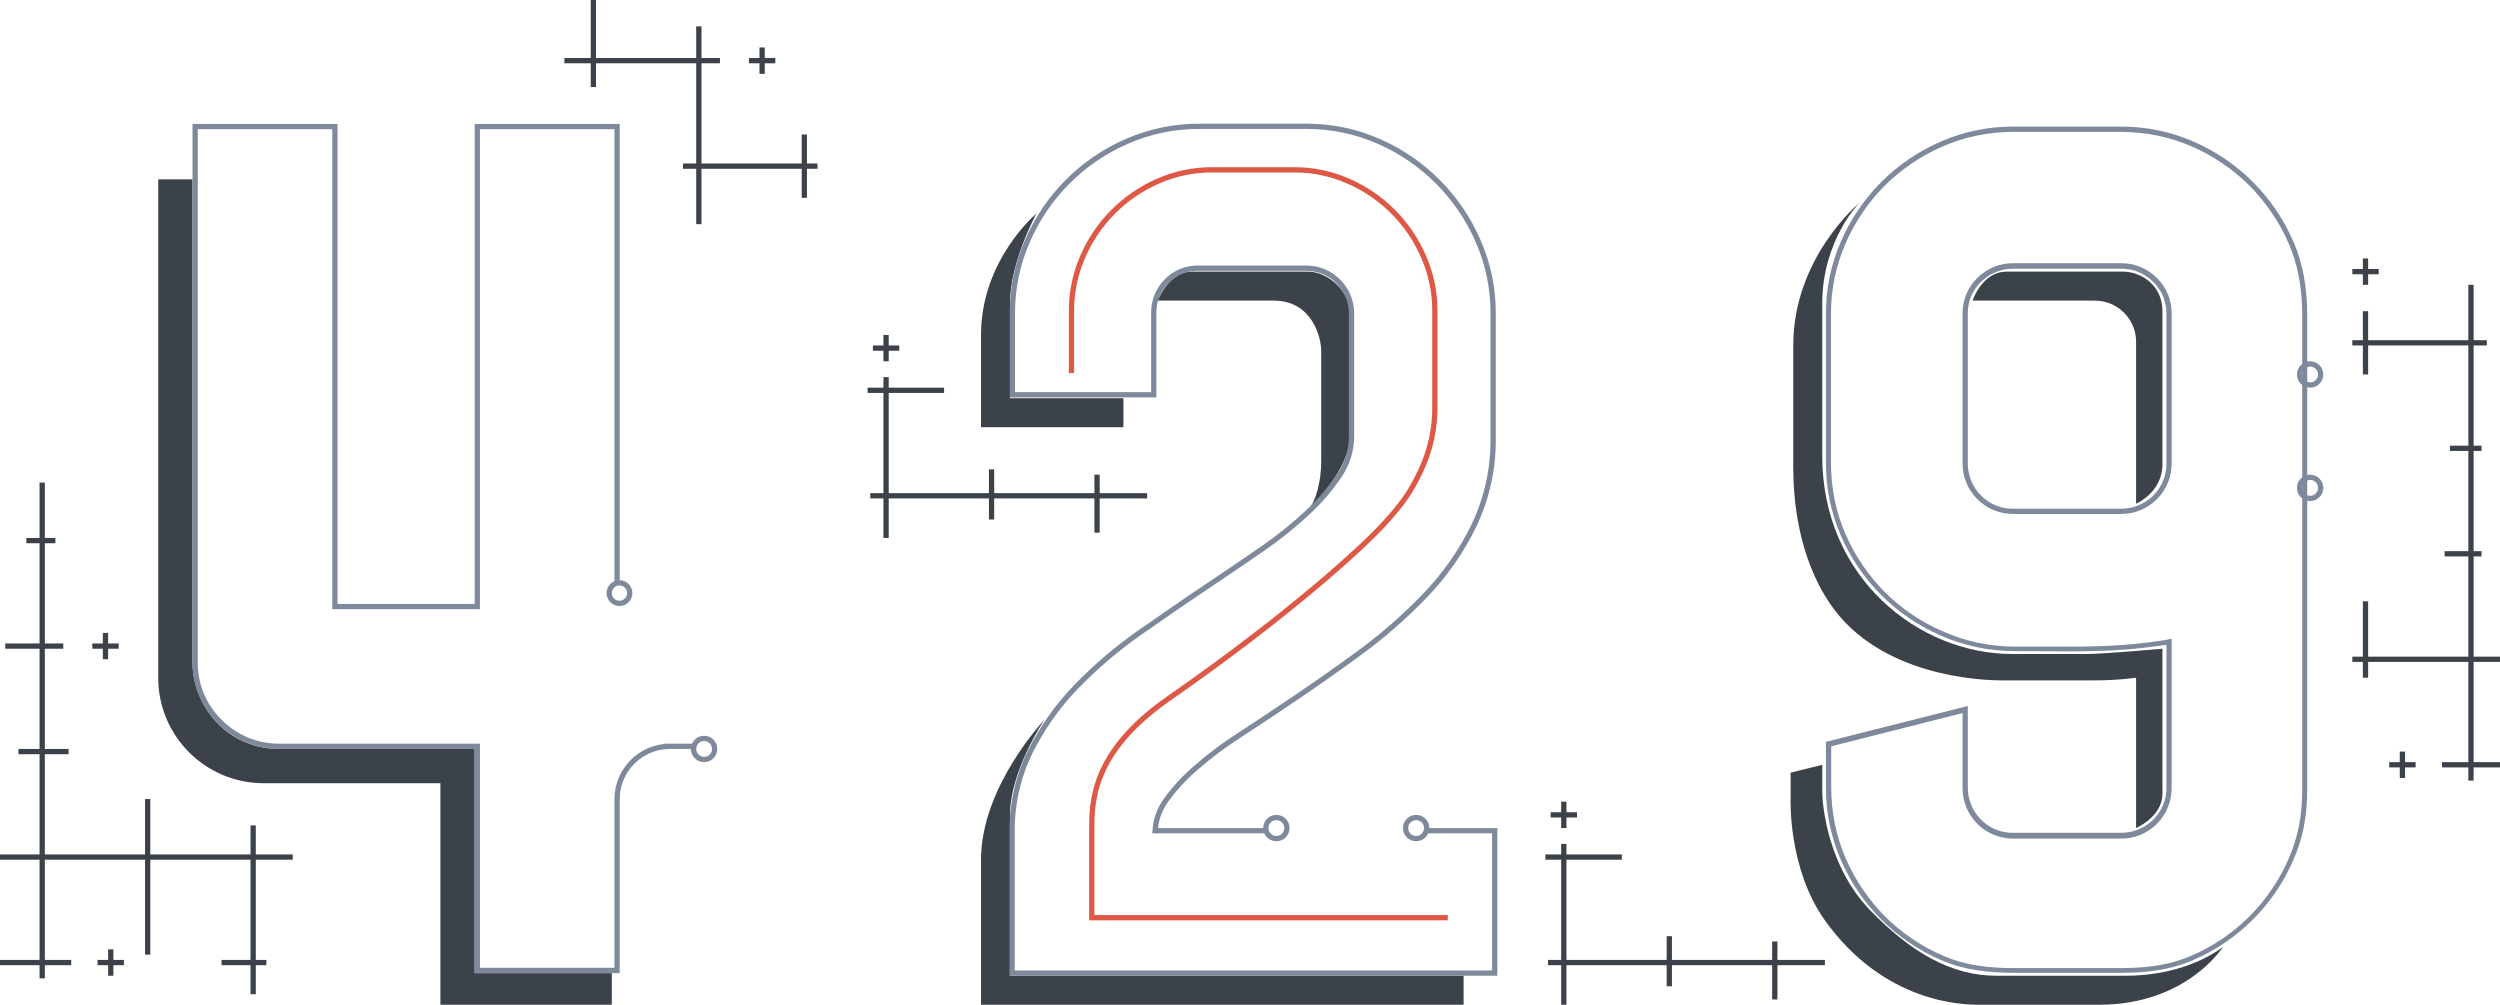
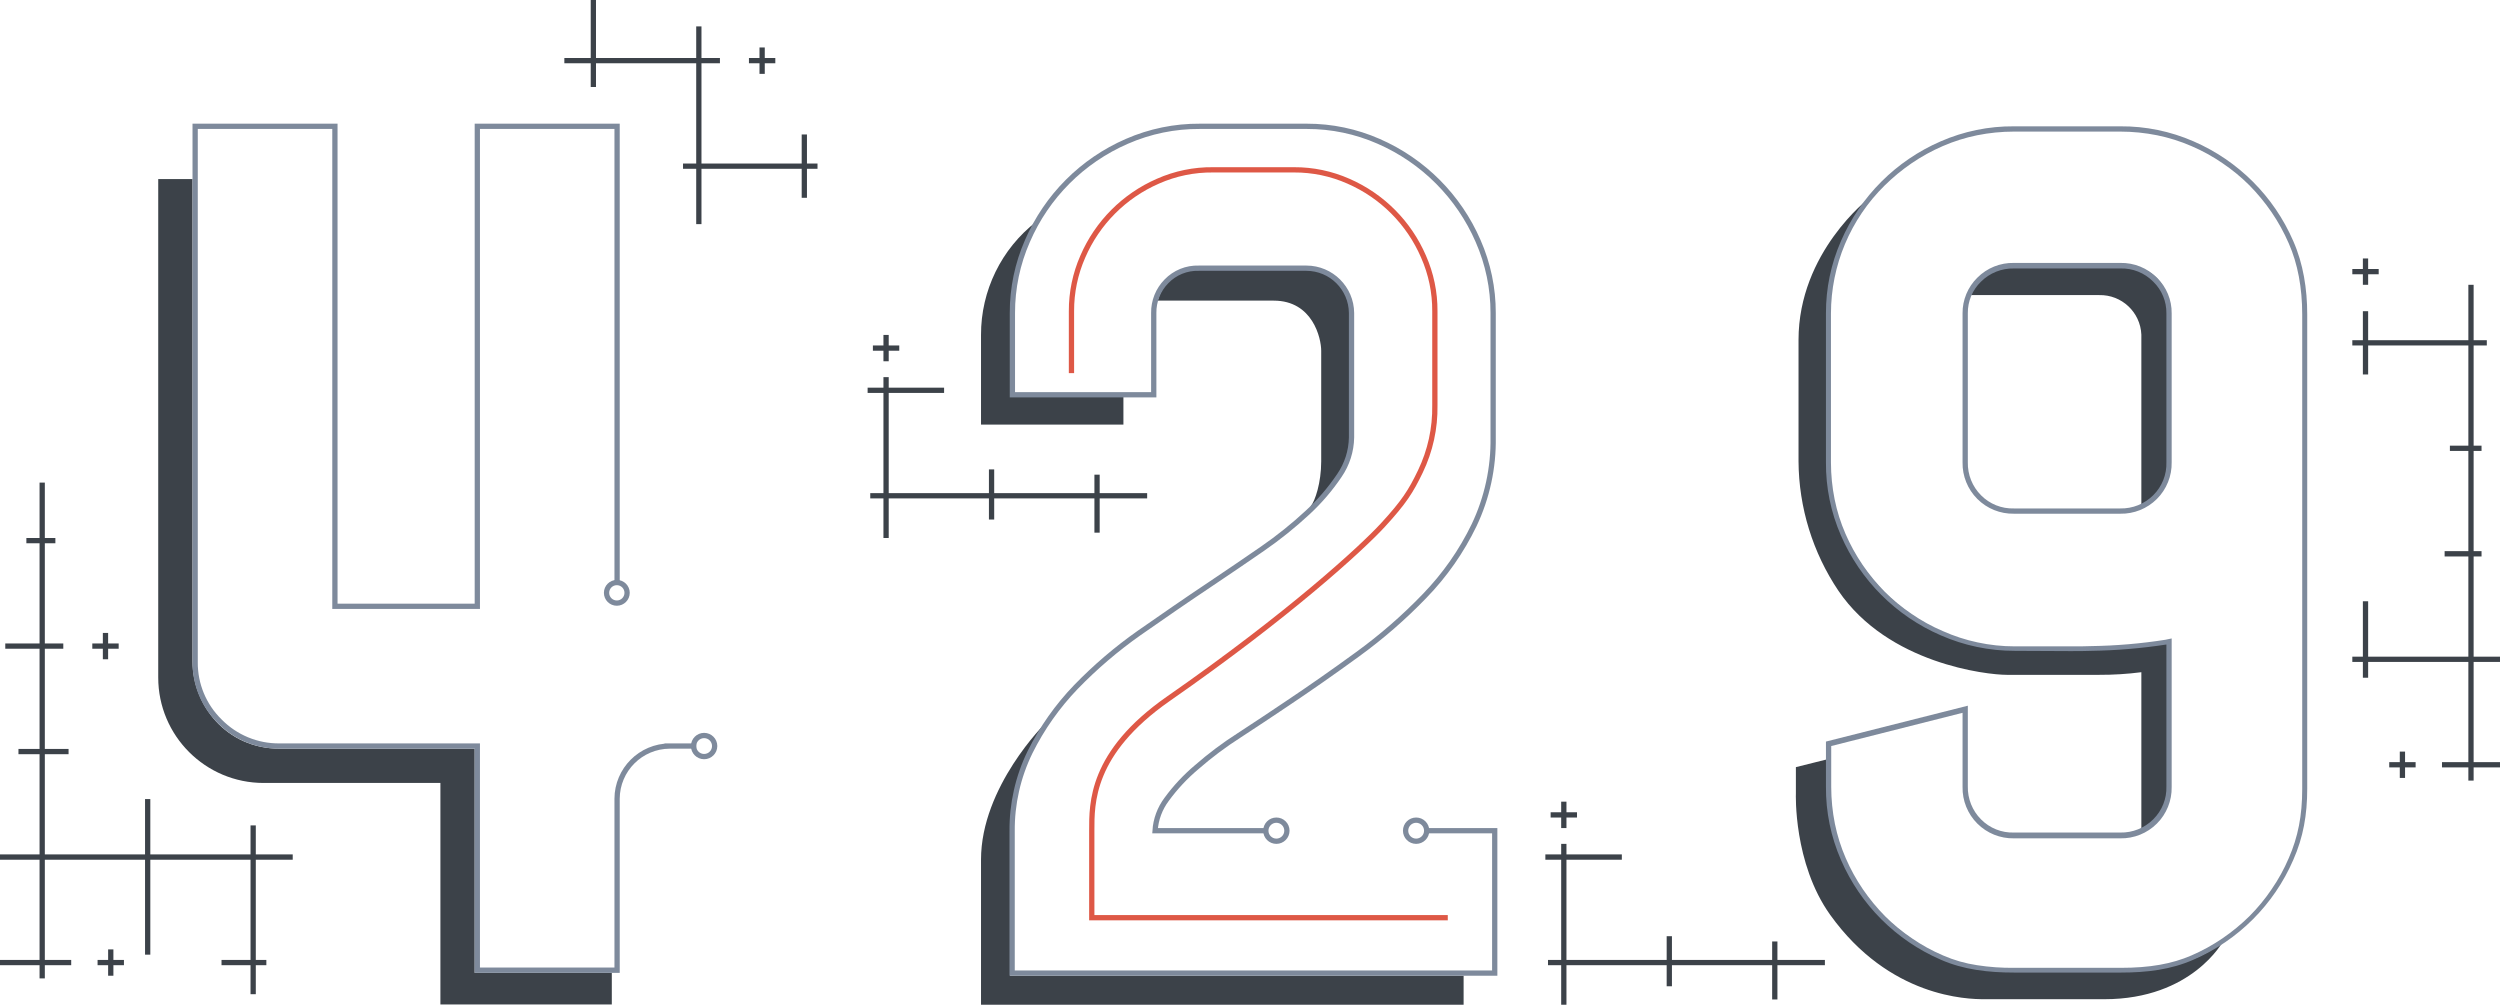
- <svg xmlns="http://www.w3.org/2000/svg" viewBox="0 0 948 381">
-   <path d="M132 297h-32a39.989 39.989 0 01-40-40V68h13v183c0 16.3 12.7 33 33 33h74v85h52v12h-65v-84z" fill="#3c4249" />
-   <path d="M234 220.5V48h-53v182h-54V48H74v203.2a30.98 30.98 0 009.3 22.4A31.354 31.354 0 00106 283h75v85h53v-65.1m0 8.1v-8a20.059 20.059 0 0120-20h6m-8 0h12" fill="none" stroke="#7e8a9c" stroke-width="2" />
-   <g transform="translate(262 279)" fill="none">
-     <circle data-name="Эллипс 43" cx="5" cy="5" r="5" />
-     <circle data-name="Эллипс 44" cx="4" cy="4" r="4" transform="translate(1 1)" stroke="#7e8a9c" stroke-width="2" />
-   </g>
-   <g transform="translate(230 220)" fill="none">
-     <circle data-name="Эллипс 45" cx="4.9" cy="4.9" r="4.9" />
-     <circle data-name="Эллипс 46" cx="3.9" cy="3.9" r="3.9" transform="translate(1 1)" stroke="#7e8a9c" stroke-width="2" />
-   </g>
-   <path d="M372 381v-55c0-27.7 24-53 24-53s-13 19.3-13 36v61h172v11zm125-189c1.7-2 4-9 4-17v-42c0-4.7-3.2-19-18-19h-44s4.1-11 13-11h44c7.5 0 16 7.4 16 16v46c0 12.9-14.8 27.2-15.1 27.2a.31.31 0 01.1-.2zm-125-30v-35c0-28.5 21-46 21-46s-10 18.3-10 34v36h43v11z" fill="#3c4249" />
-   <path d="M480 315h-42a22.191 22.191 0 014.4-11.9 69.34 69.34 0 0111.4-12.2 133.524 133.524 0 0116-12c6-3.9 12-7.9 18.1-12 8.7-5.8 17.7-12.1 26.9-18.8a190.739 190.739 0 0025.4-22.1 102.575 102.575 0 0018.8-26.9 74.712 74.712 0 007.2-33.2v-47.2a67.491 67.491 0 00-5.7-27.3 72.875 72.875 0 00-37.7-37.8 67.371 67.371 0 00-27.2-5.7H455a68.046 68.046 0 00-27.7 5.7 72.523 72.523 0 00-37.7 37.8 67.491 67.491 0 00-5.7 27.3v31h53.6v-31a16.769 16.769 0 014.8-12 16.3 16.3 0 0112.3-5h40.8a17.136 17.136 0 0117.1 17v47.2a26.191 26.191 0 01-4.6 14.4 80.03 80.03 0 01-12 14 152.819 152.819 0 01-17.2 13.8c-6.5 4.5-13.3 9.1-20.3 13.8-8.7 5.8-17.5 11.9-26.4 18.1a167.678 167.678 0 00-24 20.5 99.357 99.357 0 00-17.4 24.7 66.963 66.963 0 00-6.8 30.1V369h183v-54h-26" fill="none" stroke="#7e8a9c" stroke-width="2" />
-   <path d="M406.3 141.5V118a50.867 50.867 0 014.3-20.7 54.921 54.921 0 0128.5-28.6 50.181 50.181 0 0120.9-4.3h30.7a50.4 50.4 0 0120.6 4.3 54.921 54.921 0 0128.5 28.6 50.526 50.526 0 014.3 20.7v35.7a55.742 55.742 0 01-5.5 25.1c-3.6 7.5-6.2 11.6-14.2 20.3S489 233 443 265c-29.4 20.5-29 39.7-29 50v33h135" fill="none" stroke="#de5846" stroke-width="2" />
+ <svg xmlns="http://www.w3.org/2000/svg" width="948" height="381">
+   <path d="M372 381v-55c0-27.7 24.385-51.718 24.385-51.718s-12.125 18.791-12.125 35.491L383 370h172v11zm125-189c1.7-2 4-9 4-17v-42c0-4.7-3.2-19-18-19h-44s3.04-12.185 13.969-12.185h42.881c7.5 0 17.039 7.964 17.039 16.564v48.432c0 12.9-15.689 25.389-15.989 25.389a.309.309 0 01.1-.2zm-125-31v-34a54.207 54.207 0 0120.951-42.928S384 99.3 384 115l-1 35h43v11z" fill="#3c4249" />
+   <path d="M480 315h-42a22.191 22.191 0 014.4-11.9 69.34 69.34 0 0111.4-12.2 133.521 133.521 0 0116-12c6-3.9 12-7.9 18.1-12 8.7-5.8 17.7-12.1 26.9-18.8a190.744 190.744 0 0025.4-22.1 102.573 102.573 0 0018.8-26.9 74.712 74.712 0 007.2-33.2v-47.2a67.49 67.49 0 00-5.7-27.3 72.875 72.875 0 00-37.7-37.8 67.371 67.371 0 00-27.2-5.7H455a68.047 68.047 0 00-27.7 5.7 72.523 72.523 0 00-37.7 37.8 67.492 67.492 0 00-5.7 27.3v31h53.6v-31a16.769 16.769 0 014.8-12 16.3 16.3 0 0112.3-5h40.8a17.136 17.136 0 0117.1 17v47.2a26.19 26.19 0 01-4.6 14.4 80.031 80.031 0 01-12 14 152.817 152.817 0 01-17.2 13.8c-6.5 4.5-13.3 9.1-20.3 13.8-8.7 5.8-17.5 11.9-26.4 18.1a167.674 167.674 0 00-24 20.5 99.357 99.357 0 00-17.4 24.7 66.964 66.964 0 00-6.8 30.1V369h183v-54h-26" fill="none" stroke="#7e8a9c" stroke-width="2" />
+   <path d="M406.3 141.5V118a50.868 50.868 0 014.3-20.7 54.921 54.921 0 0128.5-28.6 50.181 50.181 0 0120.9-4.3h30.7a50.4 50.4 0 0120.6 4.3 54.921 54.921 0 0128.5 28.6 50.527 50.527 0 014.3 20.7v35.7a55.742 55.742 0 01-5.5 25.1c-3.6 7.5-6.2 11.6-14.2 20.3S489 233 443 265c-29.4 20.5-29 39.7-29 50v33h135" fill="none" stroke="#de5846" stroke-width="2" />
  <g transform="translate(479 309)" fill="none">
    <circle data-name="Эллипс 47" cx="5" cy="5" r="5" />
-     <circle data-name="Эллипс 48" cx="4" cy="4" r="4" transform="translate(1 1)" stroke="#7e8a9c" stroke-width="2" />
+     <circle data-name="Эллипс 48" cx="4" cy="4" r="4" transform="translate(1 2)" stroke="#7e8a9c" stroke-width="2" />
  </g>
  <g transform="translate(532 309)" fill="none">
    <circle data-name="Эллипс 49" cx="5" cy="5" r="5" />
-     <circle data-name="Эллипс 50" cx="4" cy="4" r="4" transform="translate(1 1)" stroke="#7e8a9c" stroke-width="2" />
+     <circle data-name="Эллипс 50" cx="4" cy="4" r="4" transform="translate(1 2)" stroke="#7e8a9c" stroke-width="2" />
  </g>
-   <path d="M692 349c-14-19.6-13-46-13-46v-10l12-3v10c0 6.1 2.4 28.8 18 45s31 25 48 25h49c24.1 0 37-11 37-11s-13.7 22-47 22h-45.6c-6.3 0-35.9-.6-58.4-32zm118-92a121.664 121.664 0 01-16 1h-35c-7.6 0-46.2-1.4-65-29-12.3-18.1-14-40-14-52v-46c0-33.3 25-54 25-54s-14 14.2-14 38v58c0 46.2 36.7 75 72 75h28c6.9 0 29-2 29-2v55c0 8.7-10 13-10 13zm0-128a15.653 15.653 0 00-16-15h-46s3.5-11 13-11h44c6.9 0 15 5.1 15 15v58c0 10.8-10 15-10 15z" fill="#3c4249" />
-   <path data-name="Контур 9" d="M874.9 137.6v-18.2c0-9.6-1.5-19.2-5.3-27.8a72.728 72.728 0 00-37.9-37.9 68.175 68.175 0 00-27.8-5.7h-40.3a68.174 68.174 0 00-27.8 5.7 72.728 72.728 0 00-37.9 37.9 67.612 67.612 0 00-5.7 27.4v56.5a68.176 68.176 0 005.7 27.8 72.728 72.728 0 0037.9 37.9 69.773 69.773 0 0028.1 5.9c11.7 0 22.1.2 29 0a194.549 194.549 0 0028.5-2.4v53.8a17.2 17.2 0 01-16.9 17.5h-40.9a17.2 17.2 0 01-17.5-16.9v-31.2l-53.8 13.6v17.1a68.176 68.176 0 005.7 27.8 72.728 72.728 0 0037.9 37.9c8.6 3.8 17.9 4.9 27.9 4.9h40.4c9.9 0 19-1.1 27.6-4.9a72.728 72.728 0 0037.9-37.9c3.8-8.6 5.3-17 5.3-27V187.9m-53.5-12.5a17.2 17.2 0 01-16.9 17.5h-40.9a17.2 17.2 0 01-17.5-16.9v-57.1a16.388 16.388 0 015-12 17.122 17.122 0 0112.5-5H804a17.122 17.122 0 0112.5 5 16.01 16.01 0 015 12z" fill="none" />
-   <path data-name="Контур 10" d="M763.7 50a71.472 71.472 0 00-14 1.4 65.471 65.471 0 00-13 4.1 70.97 70.97 0 00-11.8 6.5 74.664 74.664 0 00-10.2 8.4 69.068 69.068 0 00-8.4 10.2 69.091 69.091 0 00-10.6 24.7 68.444 68.444 0 00-1.4 13.7v56.5a71.47 71.47 0 001.4 14 65.48 65.48 0 004.1 13 70.968 70.968 0 006.5 11.8 74.667 74.667 0 008.4 10.2 69.067 69.067 0 0010.2 8.4 67.181 67.181 0 0011.8 6.5 65.76 65.76 0 0013.2 4.3 66.877 66.877 0 0014.1 1.5h21.1c3.3 0 5.9 0 7.9-.1a199.1 199.1 0 0028.1-2.4l2.4-.5v56.3A19.132 19.132 0 01804 318h-40.3a19.132 19.132 0 01-19.5-19.5v-28.1L694.4 283v15.5a71.47 71.47 0 001.4 14 65.48 65.48 0 004.1 13 70.969 70.969 0 006.5 11.8 74.671 74.671 0 008.4 10.2 69.069 69.069 0 0010.2 8.4 67.181 67.181 0 0011.8 6.5 50.981 50.981 0 0012.9 3.7 85.7 85.7 0 0014.1 1h40.4c11.1 0 19.4-1.5 26.8-4.7a70.97 70.97 0 0011.8-6.5 74.662 74.662 0 0010.2-8.4 69.067 69.067 0 008.4-10.2 67.187 67.187 0 006.5-11.8c3.5-8 5.1-16.1 5.1-26.2V119.4c0-10.2-1.7-19.3-5.1-27a70.968 70.968 0 00-6.5-11.8 74.667 74.667 0 00-8.4-10.2 69.067 69.067 0 00-10.2-8.4 67.181 67.181 0 00-11.8-6.5 65.473 65.473 0 00-13-4.1 71.472 71.472 0 00-14-1.4h-40.3M804 194.9h-40.3a19.132 19.132 0 01-19.5-19.5v-56.5a18.749 18.749 0 015.6-13.5 19 19 0 0113.9-5.6H804a19 19 0 0113.9 5.6 18.584 18.584 0 015.6 13.5v56.5a19.132 19.132 0 01-19.5 19.5M763.7 48H804a68.121 68.121 0 0127.8 5.7 72.708 72.708 0 0137.8 37.8c3.8 8.6 5.3 18.2 5.3 27.8v179.9c0 9.9-1.5 18.4-5.3 27a72.708 72.708 0 01-37.8 37.8c-8.6 3.8-17.7 4.9-27.6 4.9h-40.4c-9.9 0-19.3-1.1-27.9-4.9a72.708 72.708 0 01-37.8-37.8 68.12 68.12 0 01-5.7-27.8v-17.1l53.8-13.6v30.6a17.2 17.2 0 005 12.5 16.808 16.808 0 0012.5 5H804a17.2 17.2 0 0012.5-5 16.808 16.808 0 005-12.5v-53.8a208.572 208.572 0 01-28.5 2.4c-2.3.1-5 .1-8 .1-6 0-13.2-.1-21-.1a69.678 69.678 0 01-28.1-5.9 72.708 72.708 0 01-37.8-37.8 68.12 68.12 0 01-5.7-27.8v-56.5a67.614 67.614 0 015.7-27.4 72.708 72.708 0 0137.8-37.8 68.119 68.119 0 0127.8-5.7zM804 192.9a17.2 17.2 0 0012.5-5 16.808 16.808 0 005-12.5v-56.5a16.387 16.387 0 00-5-12 16.808 16.808 0 00-12.5-5h-40.3a17.2 17.2 0 00-12.5 5 16.321 16.321 0 00-5 12v56.5a17.2 17.2 0 005 12.5 16.808 16.808 0 0012.5 5z" fill="#7e8a9c" />
-   <g transform="translate(871 137)" fill="none">
-     <circle data-name="Эллипс 51" cx="5" cy="5" r="5" />
-     <circle data-name="Эллипс 52" cx="4" cy="4" r="4" transform="translate(1 1)" stroke="#7e8a9c" stroke-width="2" />
+   <path d="M592 381v-15h-5v-2h5v-38h-6v-2h6v-4h2v4h21v2h-21v38h38v-9h2v9h38v-7h2v7h18v2h-18v13h-2v-13h-38v8h-2v-8h-38v15zm0-67v-4h-4v-2h4v-4h2v4h4v2h-4v4zM335 204v-15h-5v-2h5v-38h-6v-2h6v-4h2v4h21v2h-21v38h38v-9h2v9h38v-7h2v7h18v2h-18v13h-2v-13h-38v8h-2v-8h-38v15zm0-67v-4h-4v-2h4v-4h2v4h4v2h-4v4zm601 159v-5h-10v-2h10v-38h-38v6h-2v-6h-4v-2h4v-21h2v21h38v-38h-9v-2h9v-38h-7v-2h7v-38h-38v11h-2v-11h-4v-2h4v-11h2v11h38v-21h2v21h5v2h-5v38h3v2h-3v38h3v2h-3v38h10v2h-10v38h10v2h-10v5zm-26-1v-4h-4v-2h4v-4h2v4h4v2h-4v4zm-14-187v-4h-4v-2h4v-4h2v4h4v2h-4v4zM95 377v-11H84v-2h11v-38H57v36h-2v-36H17v38h10v2H17v5h-2v-5H0v-2h15v-38H0v-2h15v-38H7v-2h8v-38H2v-2h13v-38h-5v-2h5v-21h2v21h4v2h-4v38h7v2h-7v38h9v2h-9v38h38v-21h2v21h38v-11h2v11h14v2H97v38h4v2h-4v11zm-54-7v-4h-4v-2h4v-4h2v4h4v2h-4v4zm-2-120v-4h-4v-2h4v-4h2v4h4v2h-4v4zM264 85V64h-5v-2h5V24h-38v9h-2v-9h-10v-2h10V0h2v22h38V10h2v12h7v2h-7v38h38V51h2v11h4v2h-4v11h-2V64h-38v21zm24-57v-4h-4v-2h4v-4h2v4h4v2h-4v4zm406 318.9c-14-19.6-13-46-13-46v-10l12-3v10c0 6.1 1.5 29.122 17.1 45.322S742 367.9 759 367.9h49c24.1 0 35-11 35-11s-11.7 22-45 22h-45.6c-6.3 0-35.9-.6-58.4-32zm118-92a121.657 121.657 0 01-16 1h-35c-7.6 0-45.022-4.205-63.822-31.805A89 89 0 01682 174.9v-46c0-33.3 26.77-53.752 26.77-53.752S693 93.018 693 116.818V170.9c0 46.2 36.7 75 72 75h28c6.9 0 29-2 29-2v57c0 8.7-10 13.871-10 13.871zm0-128a15.653 15.653 0 00-16-15h-49.148s5.215-11 14.715-11H807c6.9 0 15 5.1 15 15l.627 59.73c0 10.8-10.627 16.055-10.627 16.055z" fill="#3c4249" />
+   <path data-name="Контур 7" d="M874.9 137.5v-18.2c0-9.6-1.5-19.2-5.3-27.8a72.728 72.728 0 00-37.9-37.9 68.174 68.174 0 00-27.8-5.7h-40.3a68.174 68.174 0 00-27.8 5.7 72.728 72.728 0 00-37.9 37.9 67.614 67.614 0 00-5.7 27.4v56.5a68.177 68.177 0 005.7 27.8 72.728 72.728 0 0037.9 37.9 69.772 69.772 0 0028.1 5.9c11.7 0 22.1.2 29 0a194.553 194.553 0 0028.5-2.4v53.8a17.2 17.2 0 01-16.9 17.5h-40.9a17.2 17.2 0 01-17.5-16.9v-31.2l-53.8 13.6v17.1a68.177 68.177 0 005.7 27.8 72.728 72.728 0 0037.9 37.9c8.6 3.8 17.9 4.9 27.9 4.9h40.4c9.9 0 19-1.1 27.6-4.9a72.727 72.727 0 0037.9-37.9c3.8-8.6 5.3-17 5.3-27V187.8m-53.5-12.5a17.2 17.2 0 01-16.9 17.5h-40.9a17.2 17.2 0 01-17.5-16.9v-57.1a16.388 16.388 0 015-12 17.122 17.122 0 0112.5-5H804a17.122 17.122 0 0112.5 5 16.01 16.01 0 015 12z" fill="none" />
+   <path data-name="Контур 8" d="M763.7 49.9a71.467 71.467 0 00-14 1.4 65.47 65.47 0 00-13 4.1 70.971 70.971 0 00-11.8 6.5 74.671 74.671 0 00-10.2 8.4 68.2 68.2 0 00-20.4 48.6v56.5a71.483 71.483 0 001.4 14 65.48 65.48 0 004.1 13 70.963 70.963 0 006.5 11.8 74.666 74.666 0 008.4 10.2 69.068 69.068 0 0010.2 8.4 67.183 67.183 0 0011.8 6.5 65.764 65.764 0 0013.2 4.3 66.874 66.874 0 0014.1 1.5h21.1c3.3 0 5.9 0 7.9-.1a199.1 199.1 0 0028.1-2.4l2.4-.5v56.3a19.132 19.132 0 01-19.5 19.5h-40.3a19.132 19.132 0 01-19.5-19.5v-28.1l-49.8 12.6v15.5a71.463 71.463 0 001.4 14 65.47 65.47 0 004.1 13 70.961 70.961 0 006.5 11.8 74.662 74.662 0 008.4 10.2 69.069 69.069 0 0010.2 8.4 67.177 67.177 0 0011.8 6.5 50.983 50.983 0 0012.9 3.7 85.693 85.693 0 0014.1 1h40.4c11.1 0 19.4-1.5 26.8-4.7a70.969 70.969 0 0011.8-6.5 74.665 74.665 0 0010.2-8.4 69.066 69.066 0 008.4-10.2 67.188 67.188 0 006.5-11.8c3.5-8 5.1-16.1 5.1-26.2V119.3c0-10.2-1.7-19.3-5.1-27a70.961 70.961 0 00-6.5-11.8 74.672 74.672 0 00-8.4-10.2 69.07 69.07 0 00-10.2-8.4 67.182 67.182 0 00-11.8-6.5 65.477 65.477 0 00-13-4.1 71.472 71.472 0 00-14-1.4h-40.3M804 194.8h-40.3a19.132 19.132 0 01-19.5-19.5v-56.5a18.749 18.749 0 015.6-13.5 19 19 0 0113.9-5.6H804a19 19 0 0113.9 5.6 18.584 18.584 0 015.6 13.5v56.5a19.132 19.132 0 01-19.5 19.5M763.7 47.9H804a68.121 68.121 0 0127.8 5.7 72.708 72.708 0 0137.8 37.8c3.8 8.6 5.3 18.2 5.3 27.8v179.9c0 9.9-1.5 18.4-5.3 27a72.707 72.707 0 01-37.8 37.8c-8.6 3.8-17.7 4.9-27.6 4.9h-40.4c-9.9 0-19.3-1.1-27.9-4.9a72.708 72.708 0 01-37.8-37.8 68.121 68.121 0 01-5.7-27.8v-17.1l53.8-13.6v30.6a17.2 17.2 0 005 12.5 16.808 16.808 0 0012.5 5H804a17.2 17.2 0 0012.5-5 16.808 16.808 0 005-12.5v-53.8a208.58 208.58 0 01-28.5 2.4c-2.3.1-5 .1-8 .1-6 0-13.2-.1-21-.1a69.678 69.678 0 01-28.1-5.9 72.708 72.708 0 01-37.8-37.8 68.12 68.12 0 01-5.7-27.8v-56.5a67.615 67.615 0 015.7-27.4 72.708 72.708 0 0137.8-37.8 68.118 68.118 0 0127.8-5.7zM804 192.8a17.2 17.2 0 0012.5-5 16.808 16.808 0 005-12.5v-56.5a16.388 16.388 0 00-5-12 16.809 16.809 0 00-12.5-5h-40.3a17.2 17.2 0 00-12.5 5 16.321 16.321 0 00-5 12v56.5a17.2 17.2 0 005 12.5 16.808 16.808 0 0012.5 5z" fill="#7e8a9c" />
+   <circle data-name="Эллипс 39" cx="5" cy="5" r="5" fill="none" transform="translate(871 136.9)" />
+   <circle data-name="Эллипс 41" cx="5" cy="5" r="5" fill="none" transform="translate(871 179.9)" />
+   <path d="M132 296.9h-32a39.989 39.989 0 01-40-40v-189h13v183c0 16.3 12.7 33 33 33h74v85h52v12h-65v-84z" fill="#3c4249" />
+   <path d="M234 220.4V47.9h-53v182h-54v-182H74v203.2a30.981 30.981 0 009.3 22.4 31.354 31.354 0 0022.7 9.4h75v85h53v-65.1m0 8.1v-8a20.059 20.059 0 0120-20h6m-8 0h12" fill="none" stroke="#7e8a9c" stroke-width="2" />
+   <g transform="translate(262 278.9)" fill="none">
+     <circle data-name="Эллипс 1" cx="5" cy="5" r="5" />
+     <circle data-name="Эллипс 2" cx="4" cy="4" r="4" transform="translate(1)" stroke="#7e8a9c" stroke-width="2" />
  </g>
-   <g transform="translate(871 180)" fill="none">
-     <circle data-name="Эллипс 53" cx="5" cy="5" r="5" />
-     <circle data-name="Эллипс 54" cx="4" cy="4" r="4" transform="translate(1 1)" stroke="#7e8a9c" stroke-width="2" />
+   <g transform="translate(230 219.9)" fill="none">
+     <circle data-name="Эллипс 3" cx="4.9" cy="4.9" r="4.9" />
+     <circle data-name="Эллипс 4" cx="3.9" cy="3.9" r="3.9" transform="translate(0 1)" stroke="#7e8a9c" stroke-width="2" />
  </g>
-   <path d="M592 381v-15h-5v-2h5v-38h-6v-2h6v-4h2v4h21v2h-21v38h38v-9h2v9h38v-7h2v7h18v2h-18v13h-2v-13h-38v8h-2v-8h-38v15zm0-67v-4h-4v-2h4v-4h2v4h4v2h-4v4zM335 204v-15h-5v-2h5v-38h-6v-2h6v-4h2v4h21v2h-21v38h38v-9h2v9h38v-7h2v7h18v2h-18v13h-2v-13h-38v8h-2v-8h-38v15zm0-67v-4h-4v-2h4v-4h2v4h4v2h-4v4zm601 159v-5h-10v-2h10v-38h-38v6h-2v-6h-4v-2h4v-21h2v21h38v-38h-9v-2h9v-38h-7v-2h7v-38h-38v11h-2v-11h-4v-2h4v-11h2v11h38v-21h2v21h5v2h-5v38h3v2h-3v38h3v2h-3v38h10v2h-10v38h10v2h-10v5zm-26-1v-4h-4v-2h4v-4h2v4h4v2h-4v4zm-14-187v-4h-4v-2h4v-4h2v4h4v2h-4v4zM95 377v-11H84v-2h11v-38H57v36h-2v-36H17v38h10v2H17v5h-2v-5H0v-2h15v-38H0v-2h15v-38H7v-2h8v-38H2v-2h13v-38h-5v-2h5v-21h2v21h4v2h-4v38h7v2h-7v38h9v2h-9v38h38v-21h2v21h38v-11h2v11h14v2H97v38h4v2h-4v11zm-54-7v-4h-4v-2h4v-4h2v4h4v2h-4v4zm-2-120v-4h-4v-2h4v-4h2v4h4v2h-4v4zM264 85V64h-5v-2h5V24h-38v9h-2v-9h-10v-2h10V0h2v22h38V10h2v12h7v2h-7v38h38V51h2v11h4v2h-4v11h-2V64h-38v21zm24-57v-4h-4v-2h4v-4h2v4h4v2h-4v4z" fill="#3c4249" />
</svg>
